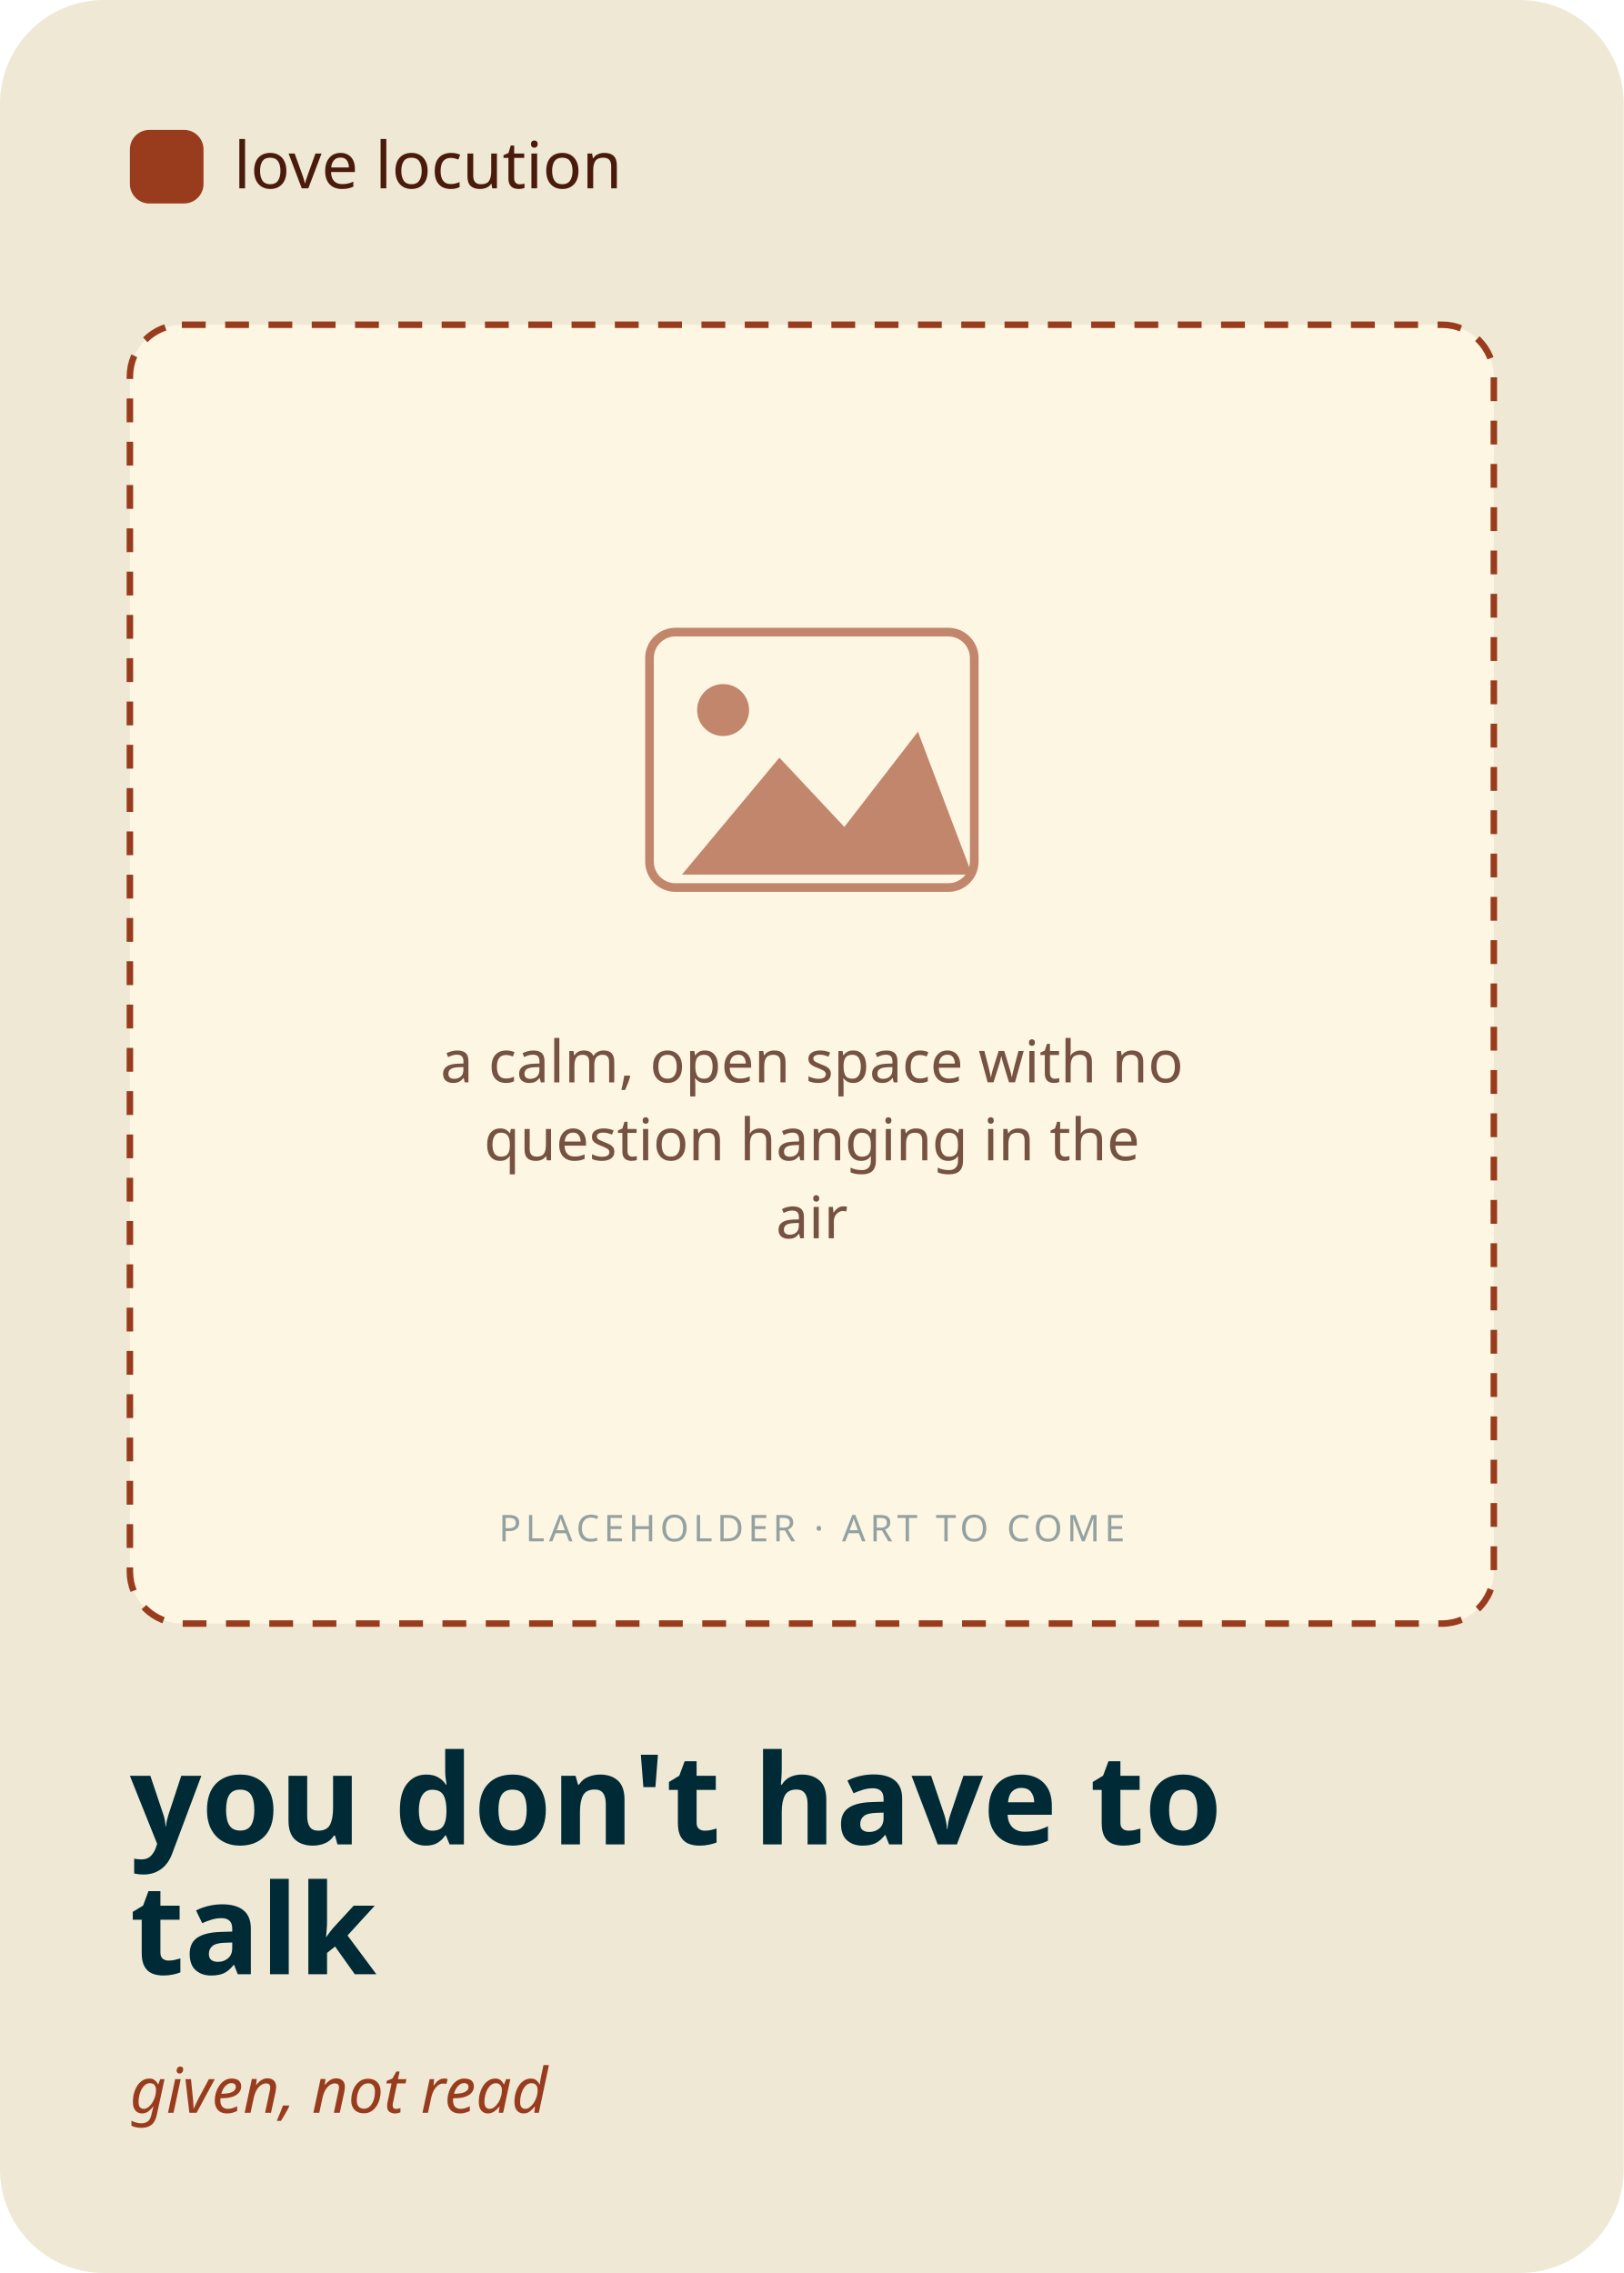
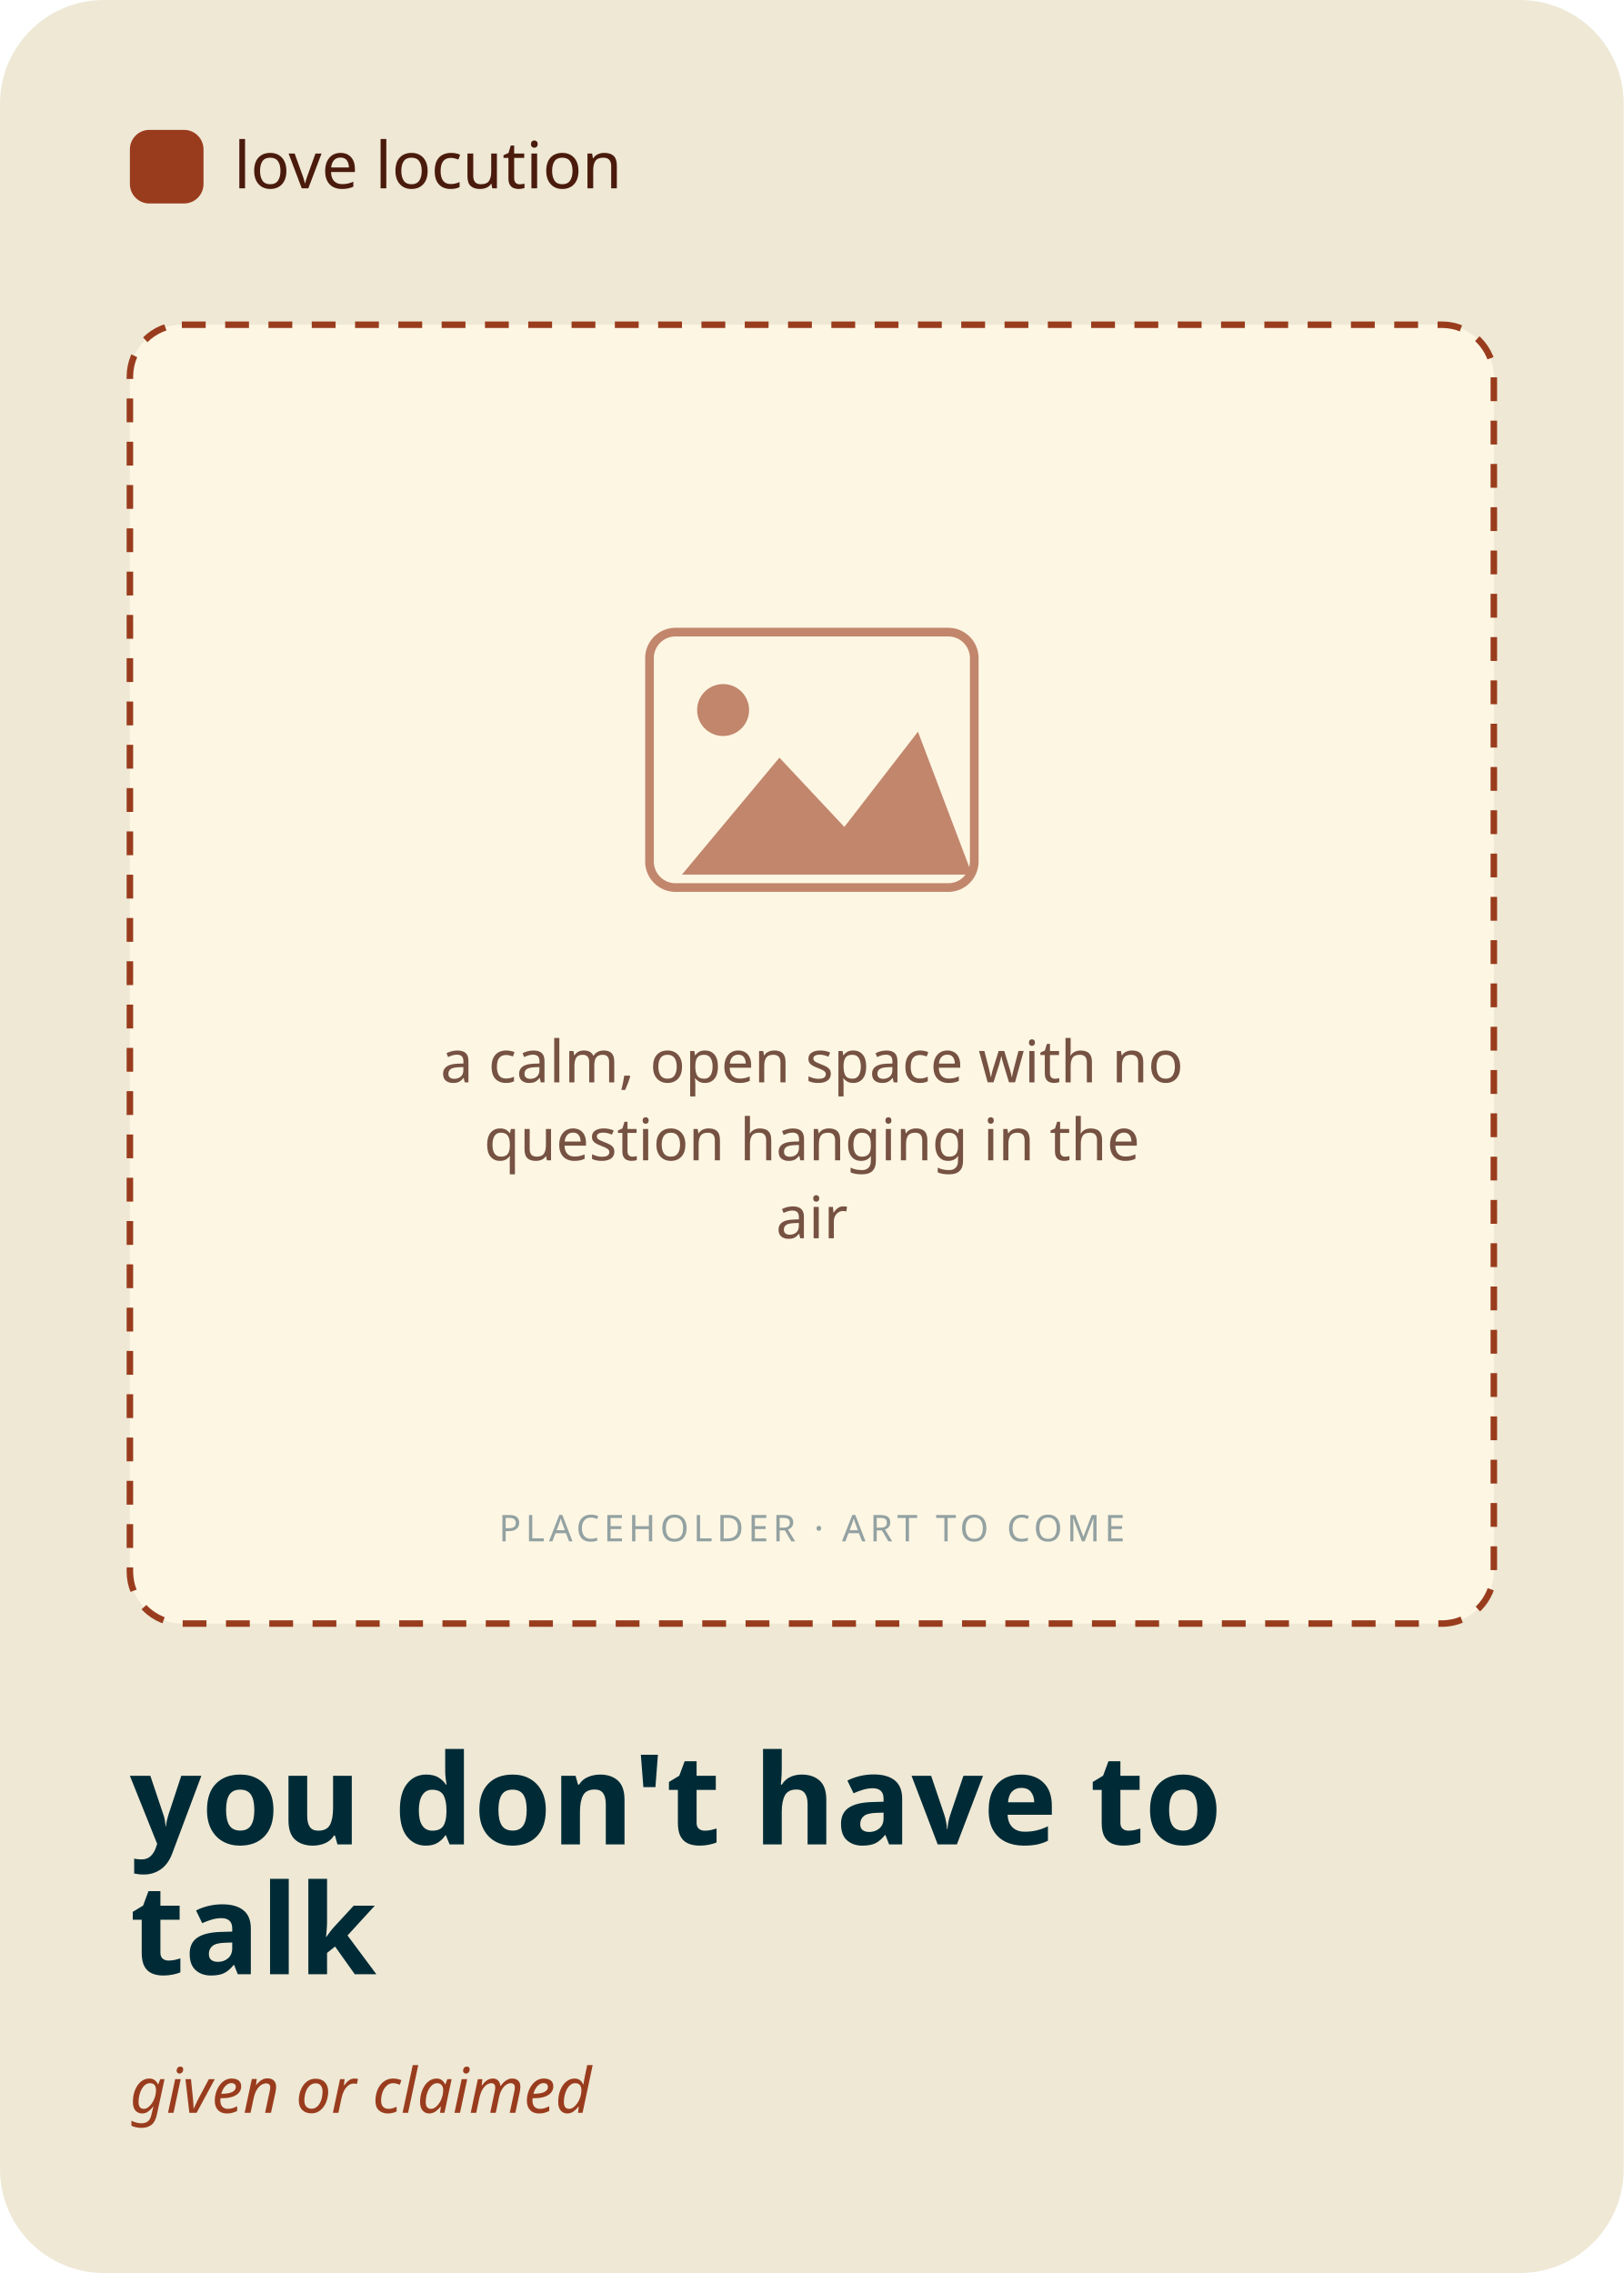
<svg xmlns="http://www.w3.org/2000/svg" viewBox="0 0 750 1050" width="750" height="1050">
  <rect x="0" y="0" width="750" height="1050" rx="48" fill="#eee8d5" />
  <rect x="60" y="60" width="34" height="34" rx="9" fill="#993C1D" />
  <text x="108" y="87" font-family="'Atkinson Hyperlegible','Atkinson Hyperlegible Next',sans-serif" font-size="30" font-weight="500" fill="#4A1B0C">love locution</text>
  <rect id="art" x="60" y="150" width="630" height="600" rx="24" fill="#fdf6e3" stroke="#993C1D" stroke-width="3" stroke-dasharray="11 9" />
  <g id="art-placeholder" opacity="0.6">
    <rect x="300" y="292" width="150" height="118" rx="12" fill="none" stroke="#993C1D" stroke-width="4" />
    <circle cx="334" cy="328" r="12" fill="#993C1D" />
    <polygon points="315,404 360,350 390,382 424,338 449,404" fill="#993C1D" />
  </g>
  <text x="375" y="500" text-anchor="middle" font-family="'Atkinson Hyperlegible','Atkinson Hyperlegible Next',sans-serif" font-size="27" fill="#4A1B0C" opacity="0.75">a calm, open space with no</text>
  <text x="375" y="536" text-anchor="middle" font-family="'Atkinson Hyperlegible','Atkinson Hyperlegible Next',sans-serif" font-size="27" fill="#4A1B0C" opacity="0.75">question hanging in the</text>
  <text x="375" y="572" text-anchor="middle" font-family="'Atkinson Hyperlegible','Atkinson Hyperlegible Next',sans-serif" font-size="27" fill="#4A1B0C" opacity="0.75">air</text>
  <text x="375" y="712" text-anchor="middle" font-family="'Atkinson Hyperlegible','Atkinson Hyperlegible Next',sans-serif" font-size="17" fill="#93a1a1" letter-spacing="2">PLACEHOLDER · ART TO COME</text>
  <text x="60" y="852" font-family="'Atkinson Hyperlegible','Atkinson Hyperlegible Next',sans-serif" font-size="58" font-weight="700" fill="#002b36">you don't have to</text>
  <text x="60" y="912" font-family="'Atkinson Hyperlegible','Atkinson Hyperlegible Next',sans-serif" font-size="58" font-weight="700" fill="#002b36">talk</text>
-   <text x="60" y="976" font-family="'Atkinson Hyperlegible','Atkinson Hyperlegible Next',sans-serif" font-size="29" font-style="italic" fill="#993C1D">given, not read</text>
+   <text x="60" y="976" font-family="'Atkinson Hyperlegible','Atkinson Hyperlegible Next',sans-serif" font-size="29" font-style="italic" fill="#993C1D">given or claimed</text>
</svg>
